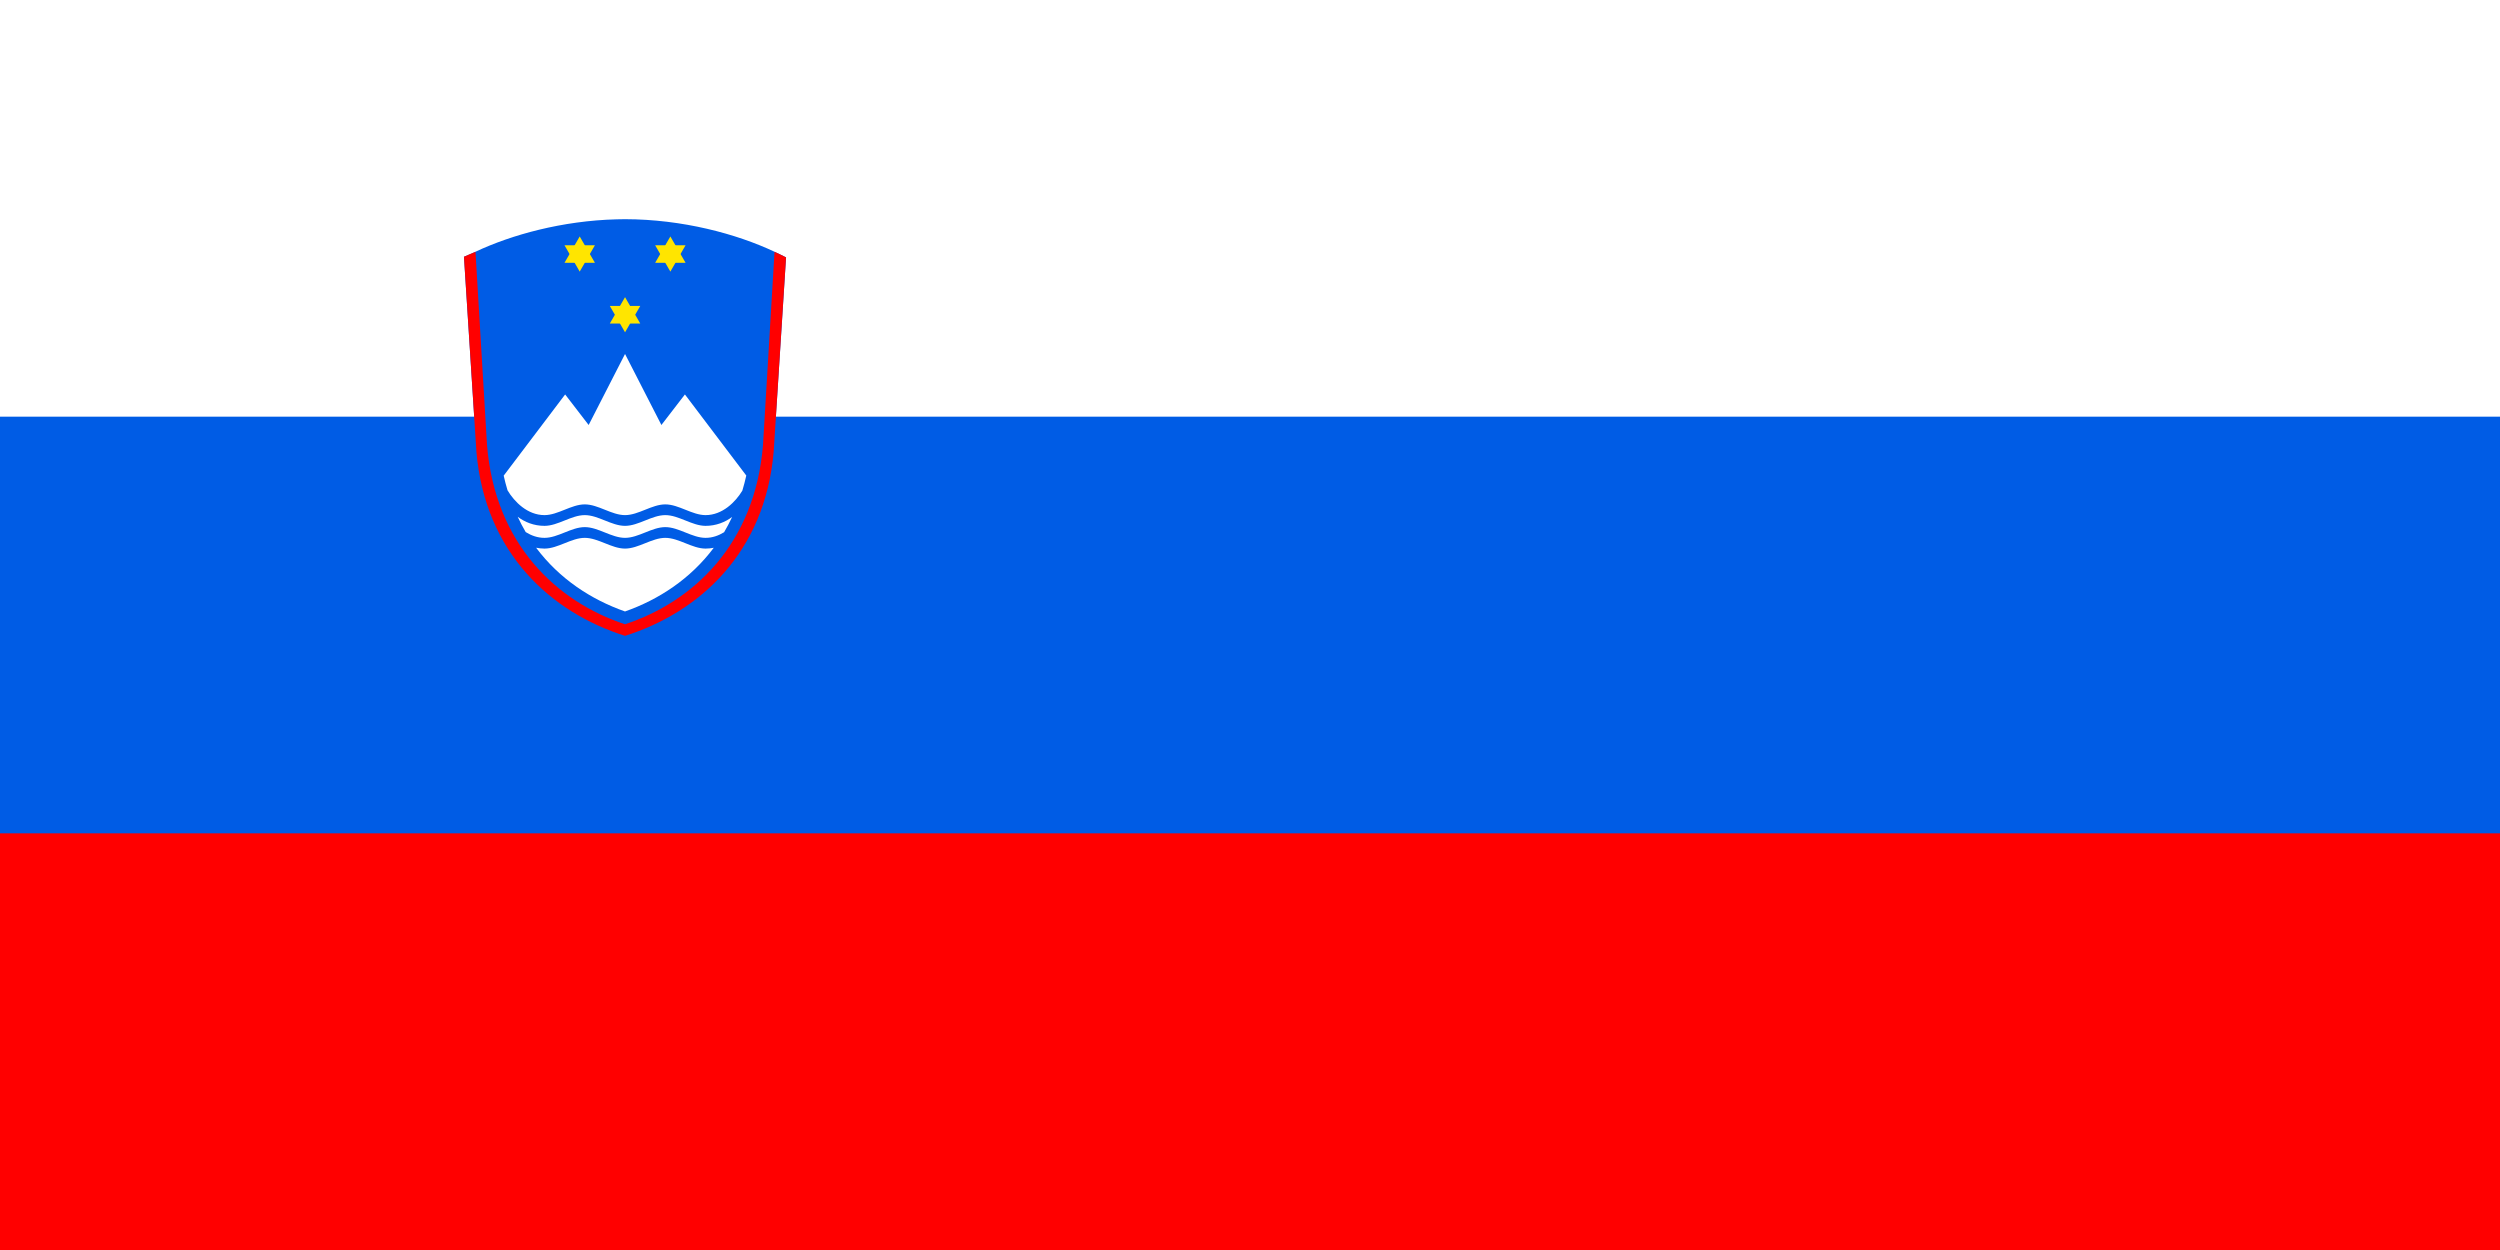
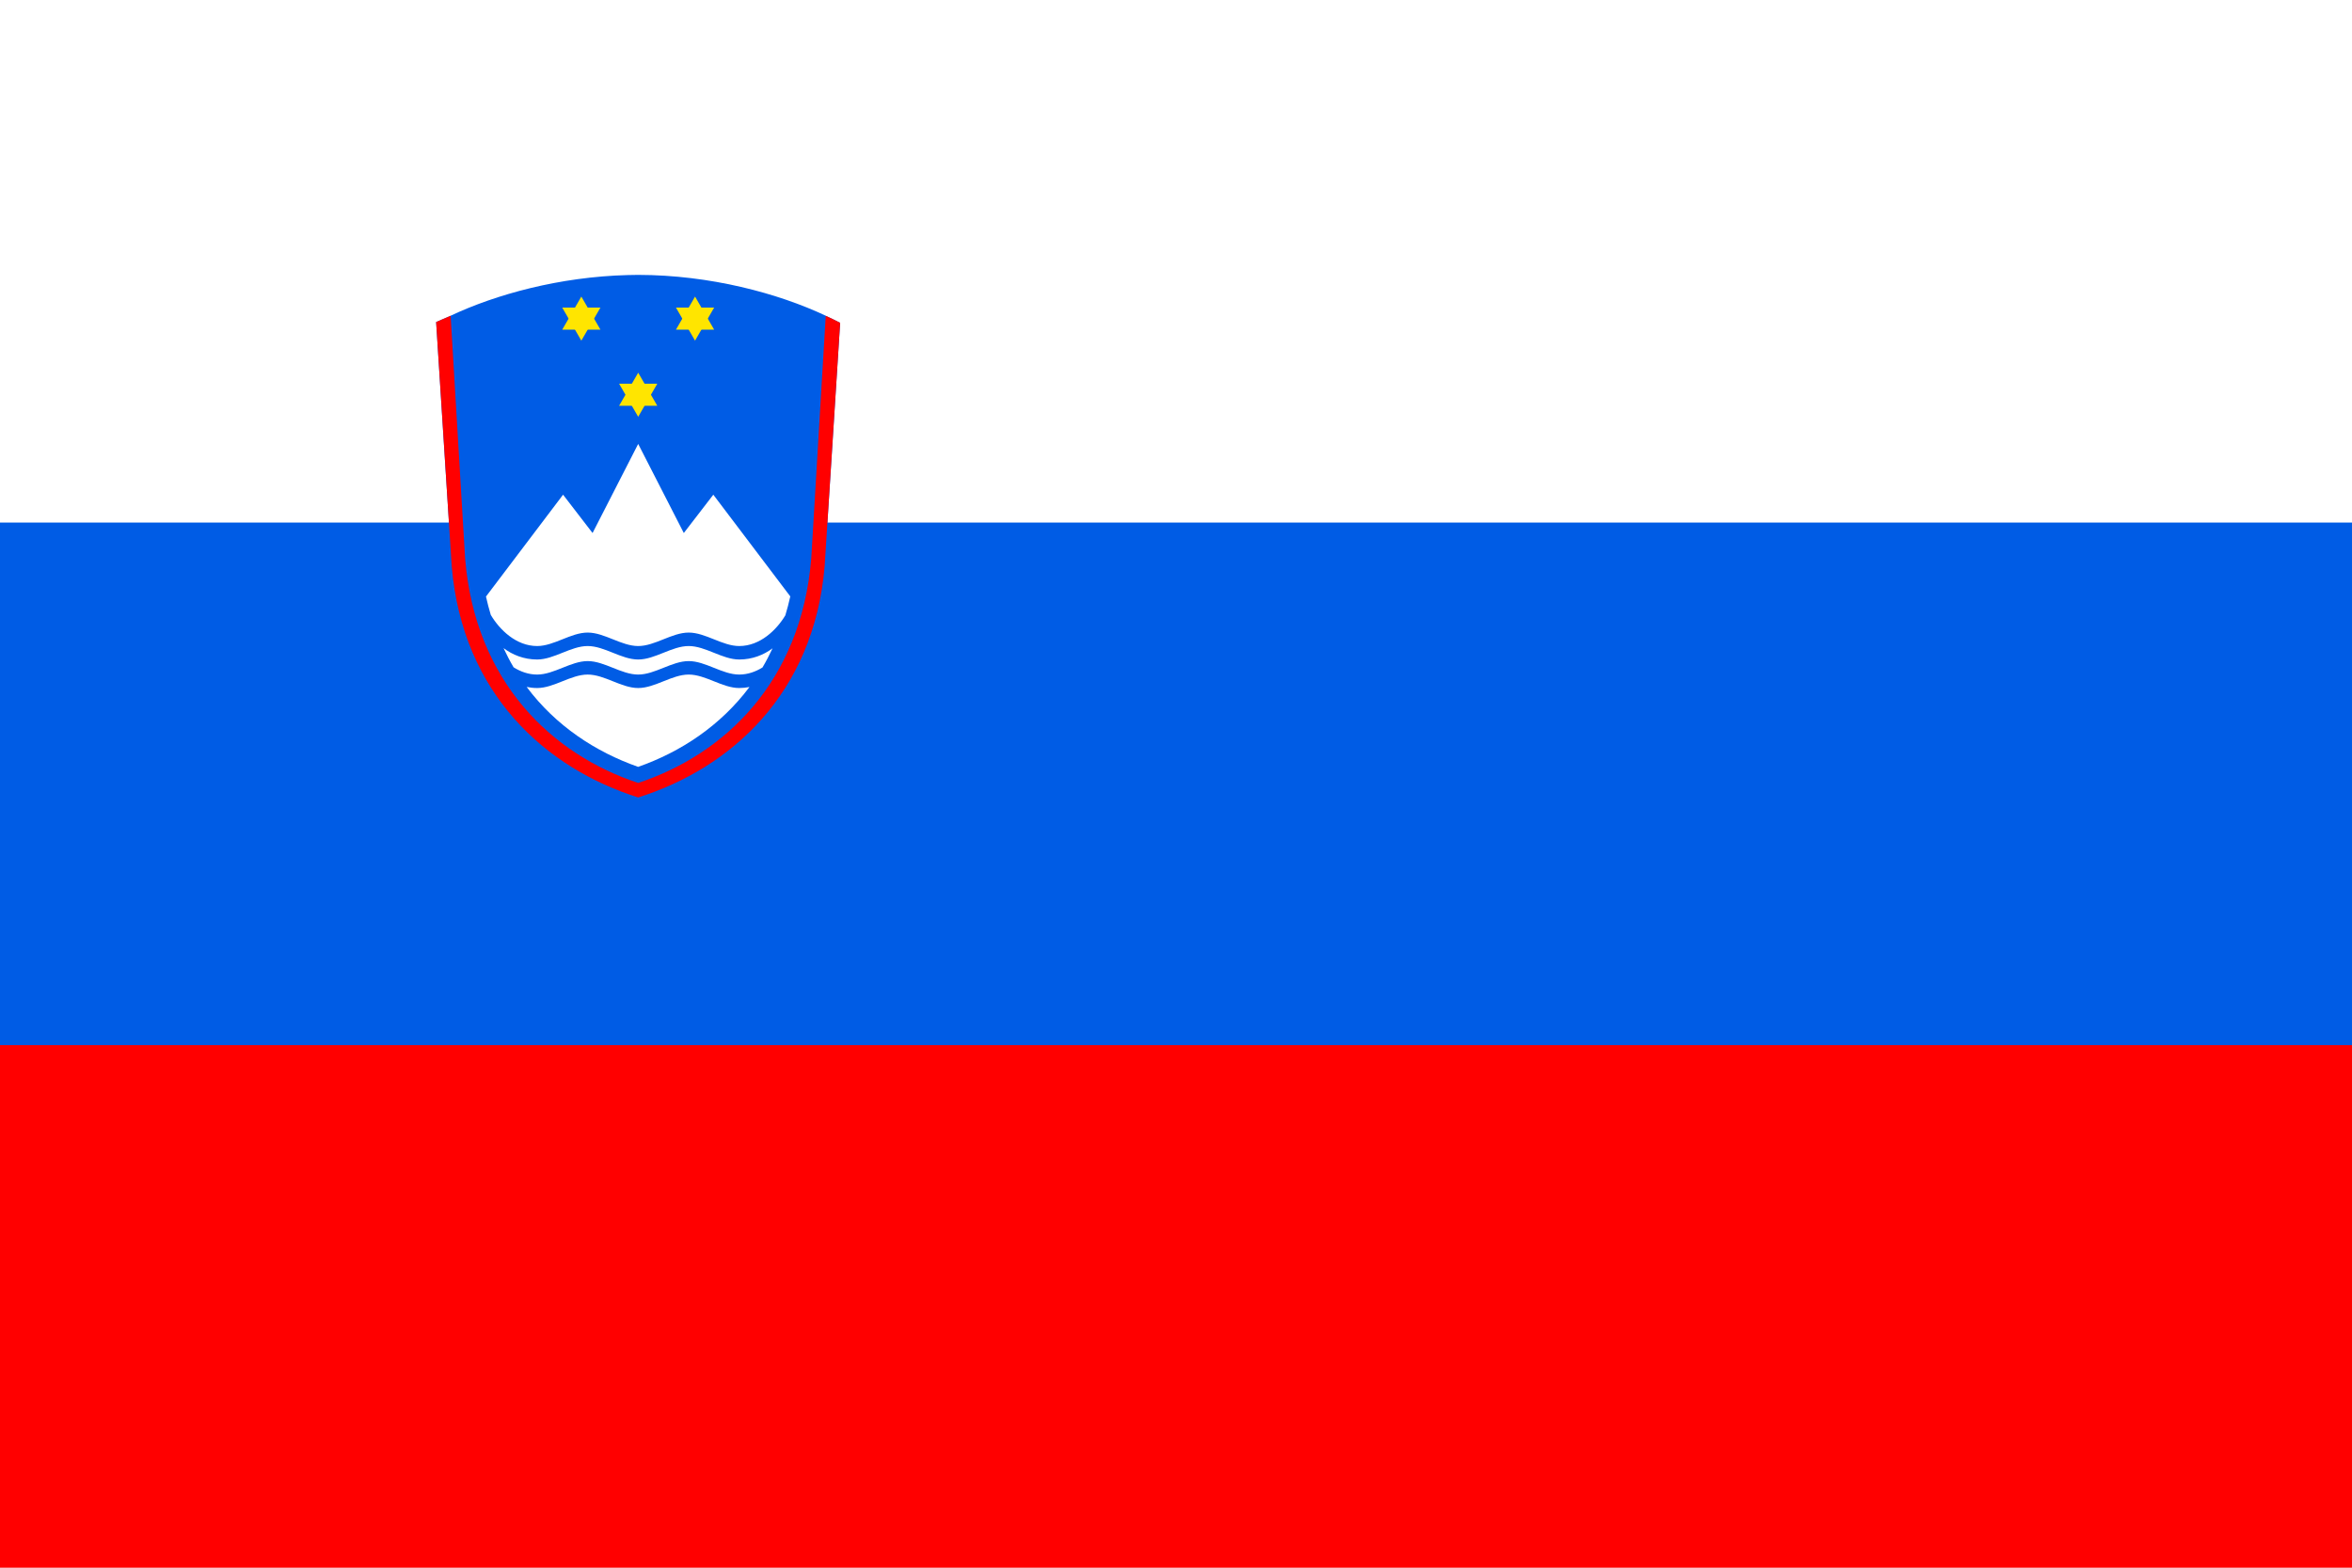
- <svg xmlns="http://www.w3.org/2000/svg" xmlns:xlink="http://www.w3.org/1999/xlink" height="600" viewBox="0 0 12 6" width="1200">
-   <path d="m0 0h12v6h-12z" fill="#f00" />
-   <path d="m0 0h12v4h-12z" fill="#005ce5" />
-   <path d="m0 0h12v2h-12z" fill="#fff" />
-   <g transform="matrix(.02100012 0 0 .02100012 -.106483 3.477988)">
-     <path d="m299.971 105.209c-1.343.002-2.682.03-4.018.068-25.976.673-50.364 7.381-67.729 15.562l.002.023c-1.899.794-3.759 1.589-5.527 2.385l5.969 93.49c4.136 48.856 35.974 77.301 71.35 88.471 35.375-11.17 67.212-39.615 71.348-88.471l5.936-93.193c-1.772-.917-3.631-1.807-5.527-2.682l.002-.023c-18.251-8.599-44.257-15.583-71.715-15.629-.02-0-.04-.002-.061-.002-.01 0-.019-0-.029 0z" fill="#005ce5" fill-rule="evenodd" stroke-width="2.1" transform="matrix(.4761878 0 0 .4761878 5.07059 -165.6175)" />
-     <path d="m147.934-84.712-8.314 16.236-5.375-6.983-14.046 18.562c.254 1.152.552 2.264.877 3.35 1.569 2.647 4.583 5.67 8.449 5.67 3.068 0 6.136-2.454 9.204-2.454 3.068 0 6.136 2.454 9.204 2.454 3.068 0 6.136-2.454 9.204-2.454 3.068 0 6.136 2.454 9.204 2.454 3.831 0 6.826-2.966 8.406-5.596.337-1.115.64-2.264.902-3.449l-14.027-18.537-5.375 6.983zm-9.204 36.835c-3.068 0-6.136 2.454-9.204 2.454-2.428 0-4.514-.86-6.13-2.08.571 1.211 1.174 2.389 1.835 3.504 1.266.787 2.704 1.319 4.295 1.319 3.068 0 6.136-2.454 9.204-2.454 3.068 0 6.136 2.454 9.204 2.454 3.068 0 6.136-2.454 9.204-2.454 3.068 0 6.136 2.454 9.204 2.454 1.569 0 2.987-.52 4.24-1.289.66-1.111 1.263-2.285 1.835-3.491-1.608 1.197-3.675 2.037-6.075 2.037-3.068 0-6.136-2.454-9.204-2.454-3.068 0-6.136 2.454-9.204 2.454-3.068 0-6.136-2.454-9.204-2.454zm0 5.197c-3.068 0-6.136 2.454-9.204 2.454-.667 0-1.3-.078-1.914-.196 5.308 7.091 12.55 11.838 20.317 14.567 7.751-2.725 14.981-7.475 20.286-14.555-.601.113-1.221.184-1.872.184-3.068 0-6.136-2.454-9.204-2.454-3.068 0-6.136 2.454-9.204 2.454-3.068 0-6.136-2.454-9.204-2.454z" fill="#fff" fill-rule="evenodd" />
-     <g id="a" fill="#ffe500" transform="translate(0 -.00067)">
-       <path id="b" d="m134.094-109.561h6.961l-3.48 6.027" fill="#ffe500" fill-rule="evenodd" />
-       <use fill="#ffe500" height="300" transform="matrix(1 0 0 -1 .0003 -215.1037)" width="600" xlink:href="#b" />
+ <svg xmlns="http://www.w3.org/2000/svg" xmlns:xlink="http://www.w3.org/1999/xlink" height="600" viewBox="0 0 9 6" width="900">
+   <g stroke-width=".866">
+     <path d="m0 0h9v6h-9z" fill="#f00" />
+     <path d="m0 0h9v4h-9z" fill="#005ce5" />
+     <path d="m0 0h9v2h-9z" fill="#fff" />
+   </g>
+   <g transform="matrix(.021 0 0 .021 -.66448 3.478)">
+     <g fill-rule="evenodd">
+       <path d="m244.205 105.207c-1.355.002-2.705.031-4.053.07-25.974.674-50.358 7.38-67.721 15.561l.002.016c-1.906.796-3.77 1.596-5.545 2.395l5.969 93.49c4.136 48.854 35.973 77.299 71.348 88.469 35.374-11.17 67.213-39.614 71.348-88.469l5.936-93.195c-1.767-.915-3.619-1.801-5.51-2.674l.002-.031c-18.265-8.605-44.293-15.595-71.773-15.631-.001 0-.001 0-.002 0z" fill="#005ce5" stroke-width="2.1" transform="matrix(.4761905 0 0 .4761905 31.64191 -165.619)" />
+       <path d="m147.93-84.712-8.314 16.236-5.375-6.983-14.046 18.562c.254 1.152.552 2.264.877 3.35 1.569 2.647 4.583 5.67 8.449 5.67 3.068 0 6.136-2.454 9.204-2.454s6.136 2.454 9.204 2.454c3.068 0 6.136-2.454 9.204-2.454s6.136 2.454 9.204 2.454c3.831 0 6.826-2.966 8.406-5.596.337-1.115.64-2.264.902-3.449l-14.027-18.537-5.375 6.983zm-9.204 36.835c-3.068 0-6.136 2.454-9.204 2.454-2.428 0-4.514-.86-6.13-2.08.571 1.211 1.174 2.389 1.835 3.504 1.266.787 2.704 1.319 4.295 1.319 3.068 0 6.136-2.454 9.204-2.454 3.068 0 6.136 2.454 9.204 2.454 3.068 0 6.136-2.454 9.204-2.454 3.068 0 6.136 2.454 9.204 2.454 1.569 0 2.987-.52 4.24-1.289.66-1.111 1.263-2.285 1.835-3.491-1.608 1.197-3.675 2.037-6.075 2.037-3.068 0-6.136-2.454-9.204-2.454s-6.136 2.454-9.204 2.454c-3.068 0-6.136-2.454-9.204-2.454zm0 5.197c-3.068 0-6.136 2.454-9.204 2.454-.667 0-1.3-.078-1.915-.196 5.308 7.091 12.55 11.838 20.317 14.567 7.751-2.725 14.981-7.475 20.286-14.555-.601.113-1.221.184-1.871.184-3.068 0-6.136-2.454-9.204-2.454s-6.136 2.454-9.204 2.454c-3.068 0-6.136-2.454-9.204-2.454z" fill="#fff" />
+       <path d="m147.929-115.52.001.001h.001c.041 0.0.081.002.122.002-.041-0-.082-.002-.124-.003zm.001.001c-.651.001-1.299.014-1.947.033.647-.017 1.296-.032 1.947-.033zm-34.178 7.451c-.907.379-1.795.759-2.64 1.139l2.842 44.519c1.969 23.264 17.13 36.809 33.975 42.128 16.845-5.319 32.006-18.864 33.975-42.128l2.826-44.379c-.841-.435-1.723-.858-2.624-1.273l-2.638 44.178c-1.828 22.619-15.902 35.788-31.54 40.959-15.638-5.172-29.712-18.34-31.54-40.959z" fill="#f00" />
    </g>
    <g fill="#ffe500">
-       <use height="300" transform="translate(20.7203)" width="600" xlink:href="#a" />
-       <use height="300" transform="translate(10.3603 13.875)" width="600" xlink:href="#a" />
+       <g id="a" transform="translate(0 -.00067)">
+         <path id="b" d="m134.09-109.56h6.961l-3.48 6.027" fill="#ffe500" fill-rule="evenodd" />
+         <use fill="#ffe500" height="300" transform="matrix(1 0 0 -1 .0003 -215.1)" width="600" xlink:href="#b" />
+       </g>
+       <use height="300" transform="translate(20.72)" width="600" xlink:href="#a" />
+       <use height="300" transform="translate(10.36 13.875)" width="600" xlink:href="#a" />
    </g>
  </g>
-   <path d="m249.619-221.193c-1.386.002-2.768.031-4.146.072 1.379-.037 2.76-.07 4.146-.072zm-71.748 15.654c-1.899.794-3.758 1.589-5.527 2.385l5.969 93.492c4.136 48.856 35.972 77.299 71.348 88.469 35.375-11.17 67.212-39.613 71.348-88.469l5.936-93.195c-1.772-.917-3.63-1.806-5.527-2.682l-5.539 92.781c-3.839 47.5-33.393 75.154-66.232 86.014-32.84-10.86-62.395-38.514-66.234-86.014z" fill="#f00" fill-rule="evenodd" stroke-width="2.1" transform="matrix(.01 0 0 .01 .503574 3.264023)" />
</svg>
